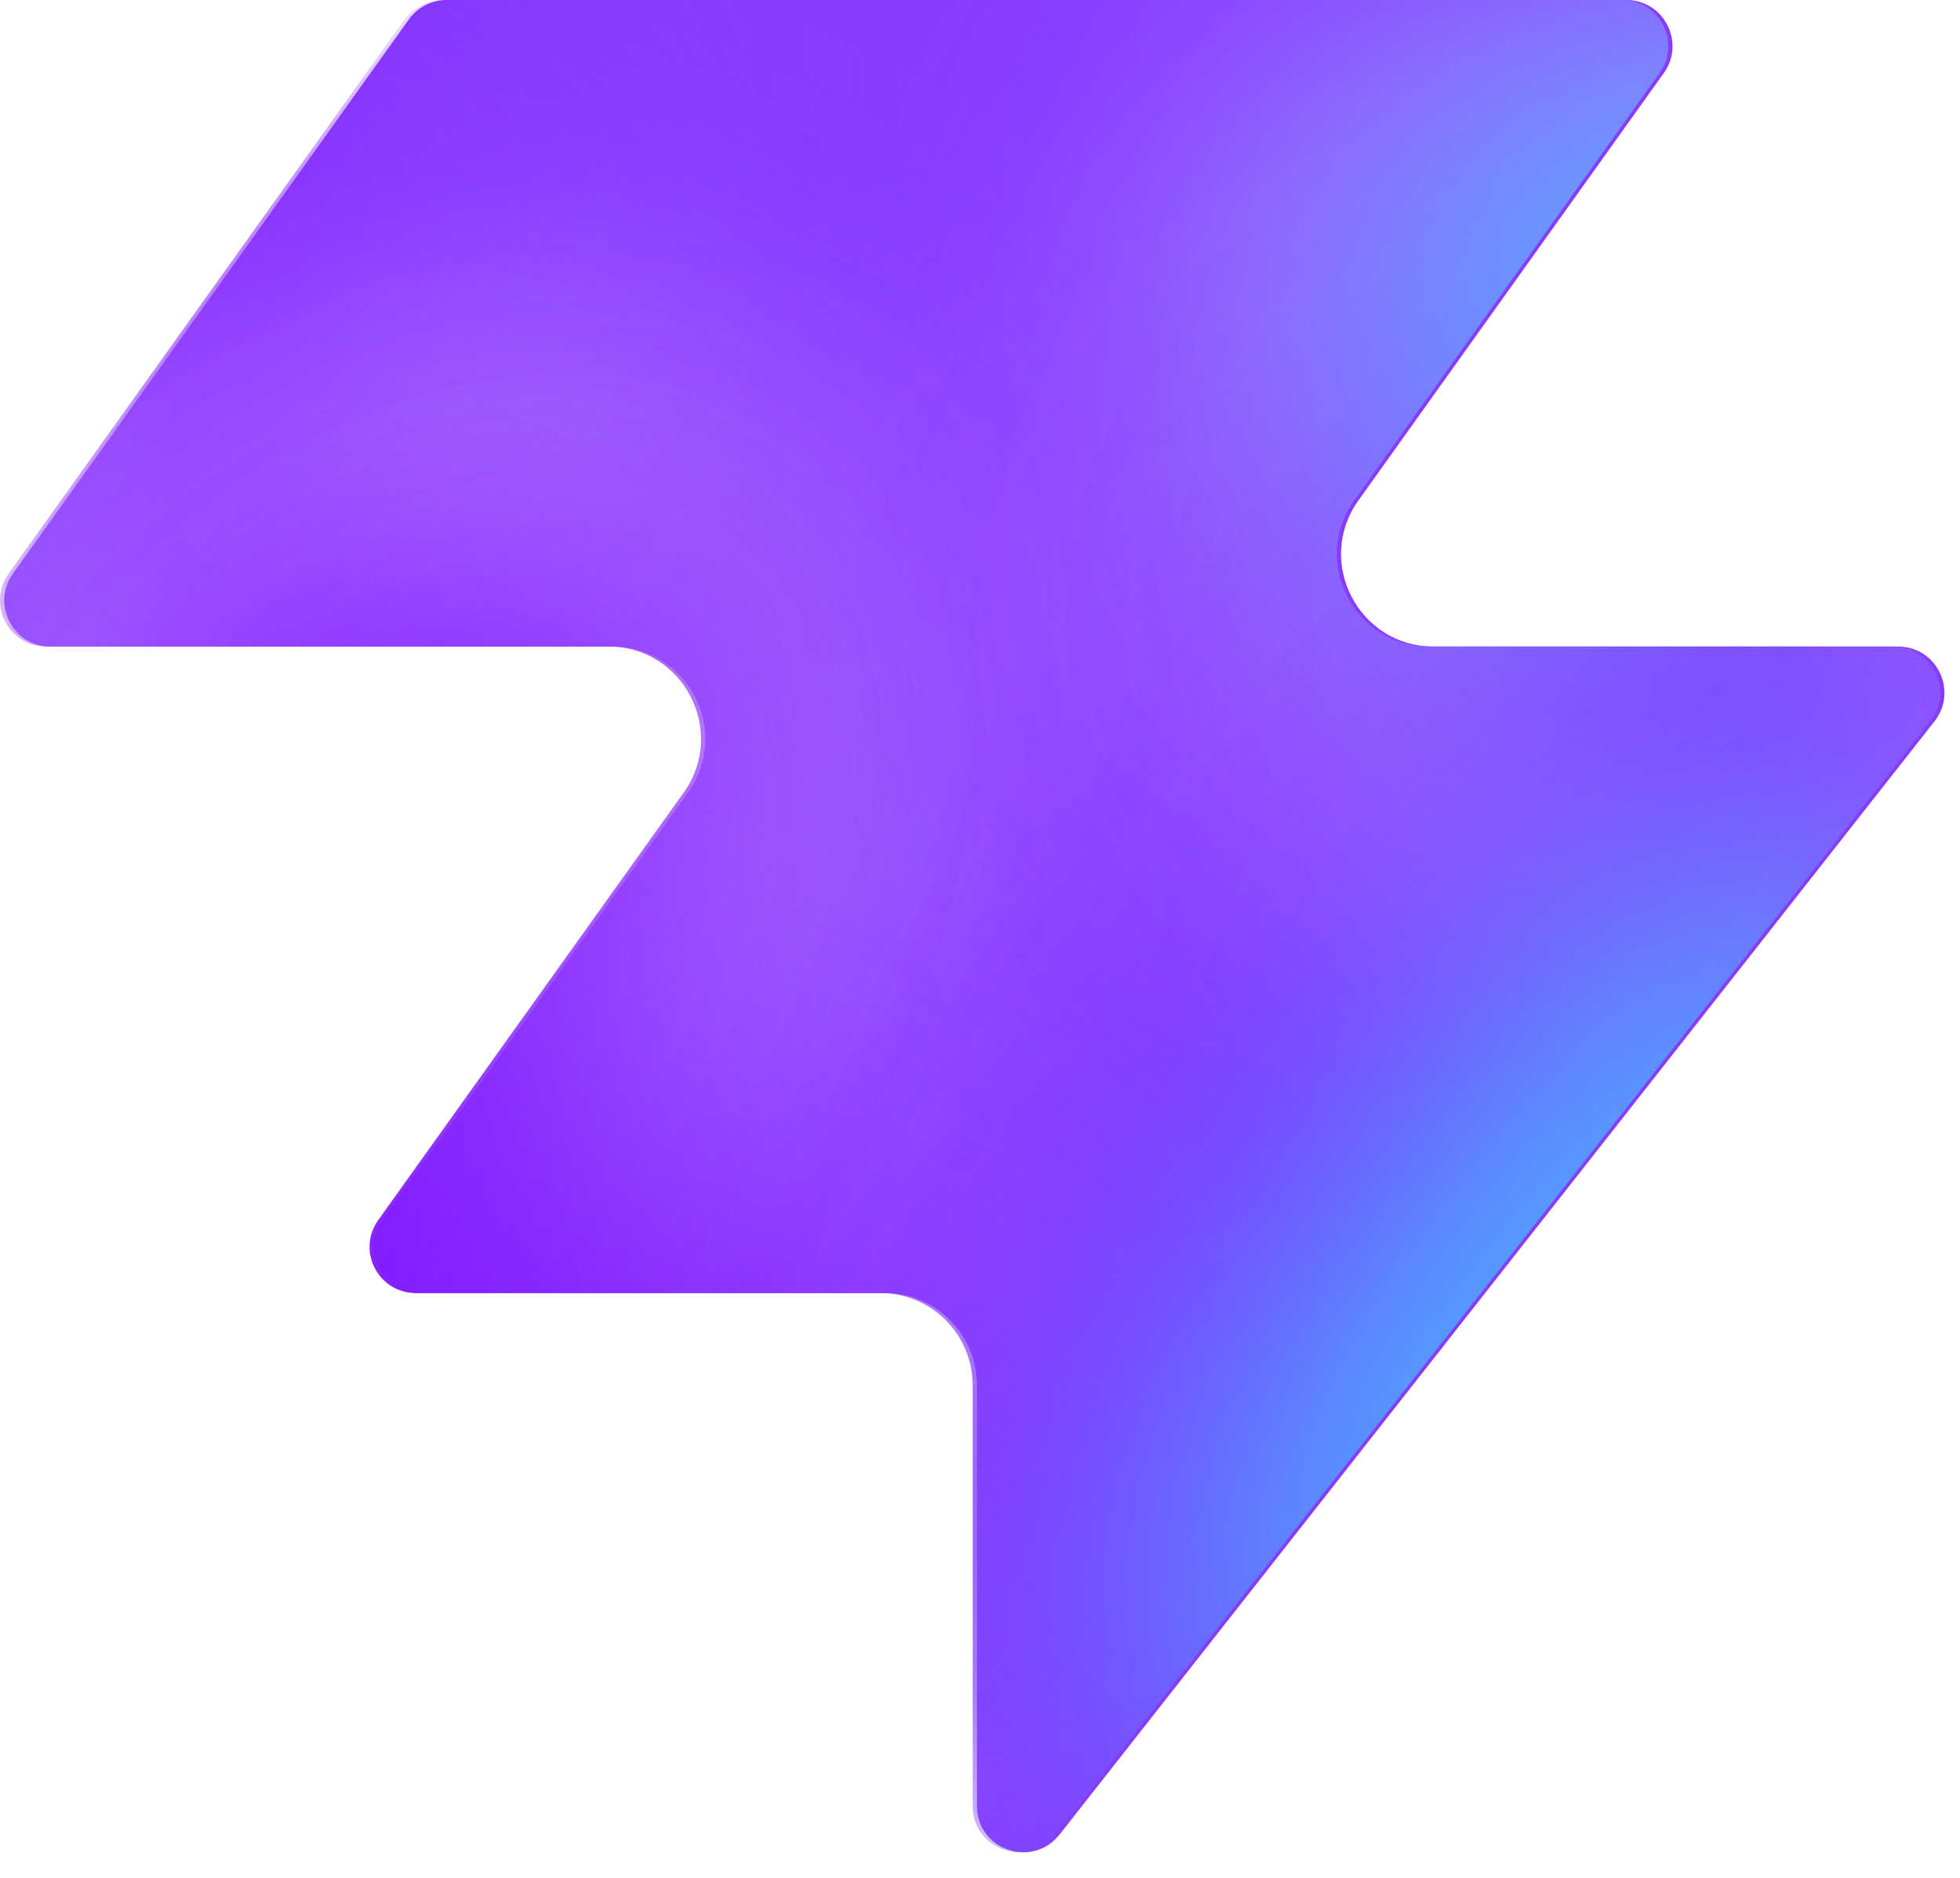
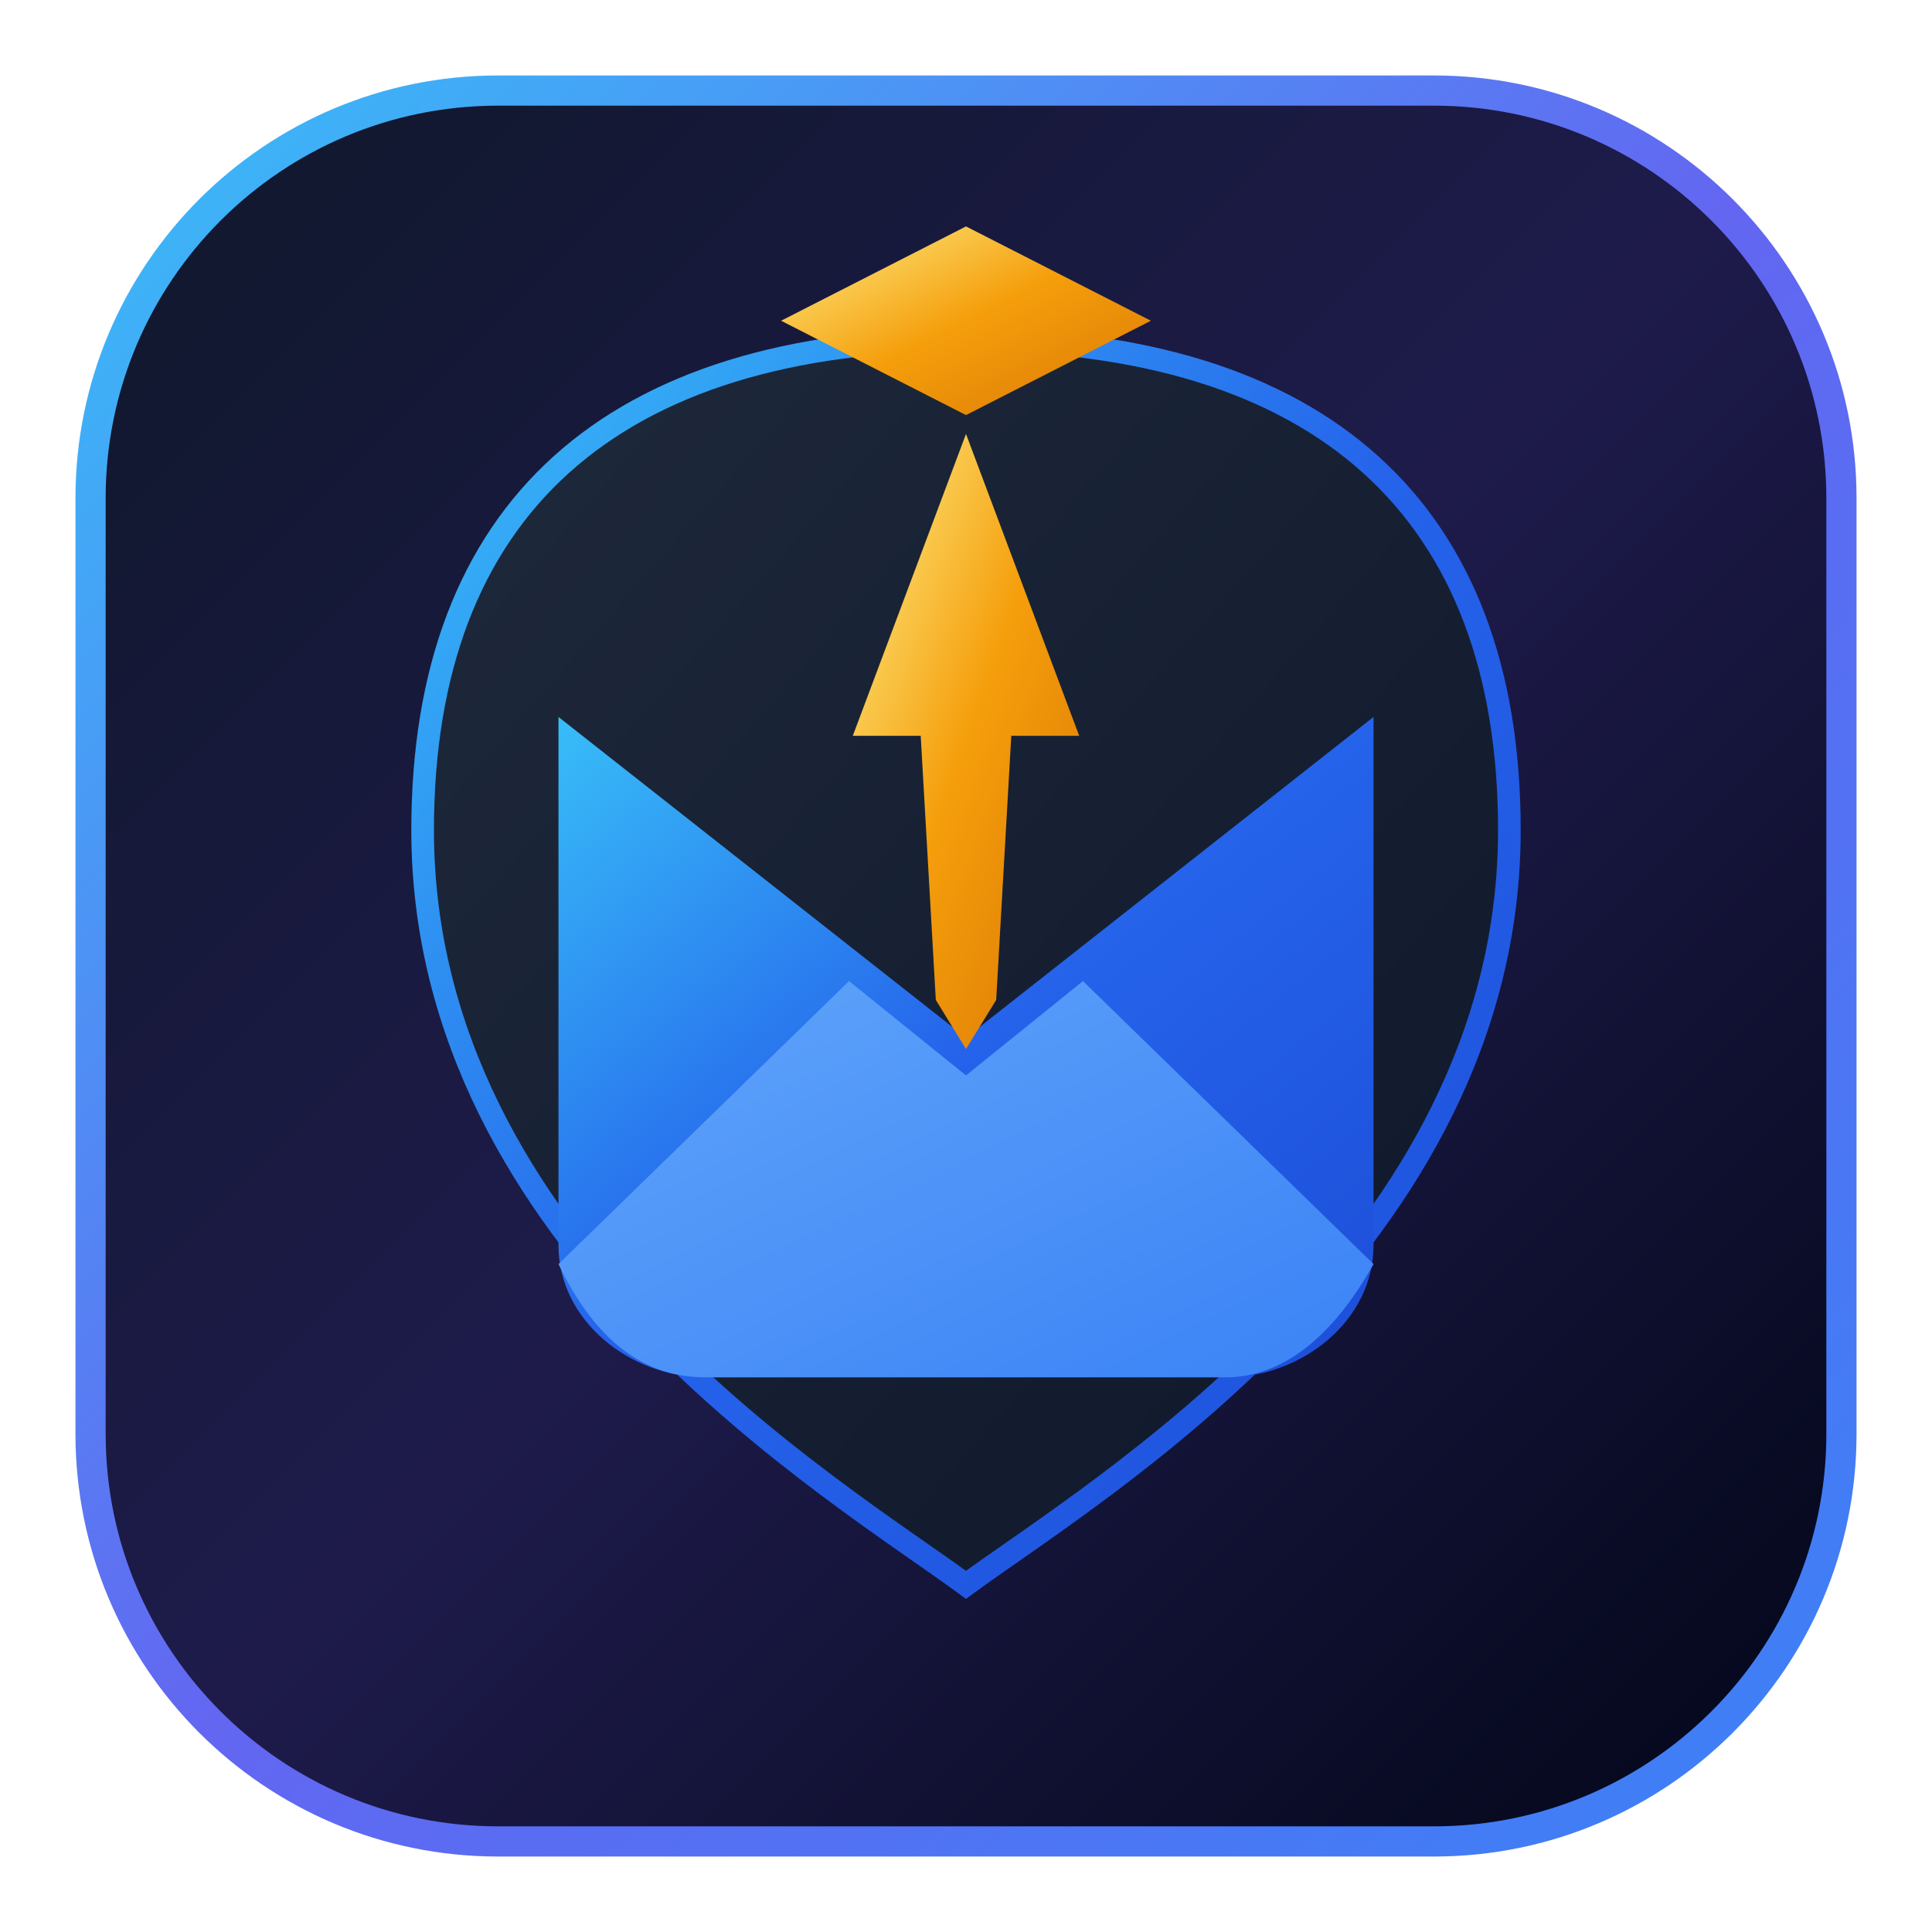
- <svg xmlns="http://www.w3.org/2000/svg" width="48" height="46" fill="none" viewBox="0 0 48 46">
-   <path fill="#863bff" d="M25.946 44.938c-.664.845-2.021.375-2.021-.698V33.937a2.26 2.26 0 0 0-2.262-2.262H10.287c-.92 0-1.456-1.04-.92-1.788l7.48-10.471c1.07-1.497 0-3.578-1.842-3.578H1.237c-.92 0-1.456-1.04-.92-1.788L10.013.474c.214-.297.556-.474.92-.474h28.894c.92 0 1.456 1.04.92 1.788l-7.48 10.471c-1.07 1.498 0 3.579 1.842 3.579h11.377c.943 0 1.473 1.088.89 1.83L25.947 44.94z" style="fill:#863bff;fill:color(display-p3 .525 .23 1);fill-opacity:1" />
-   <mask id="a" width="48" height="46" x="0" y="0" maskUnits="userSpaceOnUse" style="mask-type:alpha">
-     <path fill="#000" d="M25.842 44.938c-.664.844-2.021.375-2.021-.698V33.937a2.26 2.26 0 0 0-2.262-2.262H10.183c-.92 0-1.456-1.04-.92-1.788l7.48-10.471c1.07-1.498 0-3.579-1.842-3.579H1.133c-.92 0-1.456-1.04-.92-1.787L9.91.473c.214-.297.556-.474.92-.474h28.894c.92 0 1.456 1.04.92 1.788l-7.48 10.471c-1.07 1.498 0 3.578 1.842 3.578h11.377c.943 0 1.473 1.088.89 1.832L25.843 44.94z" style="fill:#000;fill-opacity:1" />
-   </mask>
-   <g mask="url(#a)">
-     <g filter="url(#b)">
-       <ellipse cx="5.508" cy="14.704" fill="#ede6ff" rx="5.508" ry="14.704" style="fill:#ede6ff;fill:color(display-p3 .927 .903 1);fill-opacity:1" transform="matrix(.00324 1 1 -.00324 -4.47 31.516)" />
-     </g>
-     <g filter="url(#c)">
-       <ellipse cx="10.399" cy="29.851" fill="#ede6ff" rx="10.399" ry="29.851" style="fill:#ede6ff;fill:color(display-p3 .927 .903 1);fill-opacity:1" transform="matrix(.00324 1 1 -.00324 -39.328 7.883)" />
-     </g>
-     <g filter="url(#d)">
-       <ellipse cx="5.508" cy="30.487" fill="#7e14ff" rx="5.508" ry="30.487" style="fill:#7e14ff;fill:color(display-p3 .492 .077 1);fill-opacity:1" transform="rotate(89.814 -25.913 -14.639)scale(1 -1)" />
-     </g>
-     <g filter="url(#e)">
-       <ellipse cx="5.508" cy="30.599" fill="#7e14ff" rx="5.508" ry="30.599" style="fill:#7e14ff;fill:color(display-p3 .492 .077 1);fill-opacity:1" transform="rotate(89.814 -32.644 -3.334)scale(1 -1)" />
-     </g>
-     <g filter="url(#f)">
-       <ellipse cx="5.508" cy="30.599" fill="#7e14ff" rx="5.508" ry="30.599" style="fill:#7e14ff;fill:color(display-p3 .492 .077 1);fill-opacity:1" transform="matrix(.00324 1 1 -.00324 -34.34 30.47)" />
-     </g>
-     <g filter="url(#g)">
-       <ellipse cx="14.072" cy="22.078" fill="#ede6ff" rx="14.072" ry="22.078" style="fill:#ede6ff;fill:color(display-p3 .927 .903 1);fill-opacity:1" transform="rotate(93.35 24.506 48.493)scale(-1 1)" />
-     </g>
-     <g filter="url(#h)">
-       <ellipse cx="3.47" cy="21.501" fill="#7e14ff" rx="3.47" ry="21.501" style="fill:#7e14ff;fill:color(display-p3 .492 .077 1);fill-opacity:1" transform="rotate(89.009 28.708 47.59)scale(-1 1)" />
-     </g>
-     <g filter="url(#i)">
-       <ellipse cx="3.47" cy="21.501" fill="#7e14ff" rx="3.47" ry="21.501" style="fill:#7e14ff;fill:color(display-p3 .492 .077 1);fill-opacity:1" transform="rotate(89.009 28.708 47.59)scale(-1 1)" />
-     </g>
-     <g filter="url(#j)">
-       <ellipse cx=".387" cy="8.972" fill="#7e14ff" rx="4.407" ry="29.108" style="fill:#7e14ff;fill:color(display-p3 .492 .077 1);fill-opacity:1" transform="rotate(39.51 .387 8.972)" />
-     </g>
-     <g filter="url(#k)">
-       <ellipse cx="47.523" cy="-6.092" fill="#7e14ff" rx="4.407" ry="29.108" style="fill:#7e14ff;fill:color(display-p3 .492 .077 1);fill-opacity:1" transform="rotate(37.892 47.523 -6.092)" />
-     </g>
-     <g filter="url(#l)">
-       <ellipse cx="41.412" cy="6.333" fill="#47bfff" rx="5.971" ry="9.665" style="fill:#47bfff;fill:color(display-p3 .28 .748 1);fill-opacity:1" transform="rotate(37.892 41.412 6.333)" />
-     </g>
-     <g filter="url(#m)">
-       <ellipse cx="-1.879" cy="38.332" fill="#7e14ff" rx="4.407" ry="29.108" style="fill:#7e14ff;fill:color(display-p3 .492 .077 1);fill-opacity:1" transform="rotate(37.892 -1.88 38.332)" />
-     </g>
-     <g filter="url(#n)">
-       <ellipse cx="-1.879" cy="38.332" fill="#7e14ff" rx="4.407" ry="29.108" style="fill:#7e14ff;fill:color(display-p3 .492 .077 1);fill-opacity:1" transform="rotate(37.892 -1.88 38.332)" />
-     </g>
-     <g filter="url(#o)">
-       <ellipse cx="35.651" cy="29.907" fill="#7e14ff" rx="4.407" ry="29.108" style="fill:#7e14ff;fill:color(display-p3 .492 .077 1);fill-opacity:1" transform="rotate(37.892 35.651 29.907)" />
-     </g>
-     <g filter="url(#p)">
-       <ellipse cx="38.418" cy="32.4" fill="#47bfff" rx="5.971" ry="15.297" style="fill:#47bfff;fill:color(display-p3 .28 .748 1);fill-opacity:1" transform="rotate(37.892 38.418 32.4)" />
-     </g>
-   </g>
+ <svg xmlns="http://www.w3.org/2000/svg" viewBox="0 0 512 512" width="100%" height="100%">
  <defs>
-     <filter id="b" width="60.045" height="41.654" x="-19.77" y="16.149" color-interpolation-filters="sRGB" filterUnits="userSpaceOnUse">
-       <feFlood flood-opacity="0" result="BackgroundImageFix" />
-       <feBlend in="SourceGraphic" in2="BackgroundImageFix" result="shape" />
-       <feGaussianBlur result="effect1_foregroundBlur_2002_17158" stdDeviation="7.659" />
-     </filter>
-     <filter id="c" width="90.34" height="51.437" x="-54.613" y="-7.533" color-interpolation-filters="sRGB" filterUnits="userSpaceOnUse">
-       <feFlood flood-opacity="0" result="BackgroundImageFix" />
-       <feBlend in="SourceGraphic" in2="BackgroundImageFix" result="shape" />
-       <feGaussianBlur result="effect1_foregroundBlur_2002_17158" stdDeviation="7.659" />
-     </filter>
-     <filter id="d" width="79.355" height="29.4" x="-49.64" y="2.03" color-interpolation-filters="sRGB" filterUnits="userSpaceOnUse">
-       <feFlood flood-opacity="0" result="BackgroundImageFix" />
-       <feBlend in="SourceGraphic" in2="BackgroundImageFix" result="shape" />
-       <feGaussianBlur result="effect1_foregroundBlur_2002_17158" stdDeviation="4.596" />
-     </filter>
-     <filter id="e" width="79.579" height="29.4" x="-45.045" y="20.029" color-interpolation-filters="sRGB" filterUnits="userSpaceOnUse">
-       <feFlood flood-opacity="0" result="BackgroundImageFix" />
-       <feBlend in="SourceGraphic" in2="BackgroundImageFix" result="shape" />
-       <feGaussianBlur result="effect1_foregroundBlur_2002_17158" stdDeviation="4.596" />
-     </filter>
-     <filter id="f" width="79.579" height="29.4" x="-43.513" y="21.178" color-interpolation-filters="sRGB" filterUnits="userSpaceOnUse">
-       <feFlood flood-opacity="0" result="BackgroundImageFix" />
-       <feBlend in="SourceGraphic" in2="BackgroundImageFix" result="shape" />
-       <feGaussianBlur result="effect1_foregroundBlur_2002_17158" stdDeviation="4.596" />
-     </filter>
-     <filter id="g" width="74.749" height="58.852" x="15.756" y="-17.901" color-interpolation-filters="sRGB" filterUnits="userSpaceOnUse">
-       <feFlood flood-opacity="0" result="BackgroundImageFix" />
-       <feBlend in="SourceGraphic" in2="BackgroundImageFix" result="shape" />
-       <feGaussianBlur result="effect1_foregroundBlur_2002_17158" stdDeviation="7.659" />
-     </filter>
-     <filter id="h" width="61.377" height="25.362" x="23.548" y="2.284" color-interpolation-filters="sRGB" filterUnits="userSpaceOnUse">
-       <feFlood flood-opacity="0" result="BackgroundImageFix" />
-       <feBlend in="SourceGraphic" in2="BackgroundImageFix" result="shape" />
-       <feGaussianBlur result="effect1_foregroundBlur_2002_17158" stdDeviation="4.596" />
-     </filter>
-     <filter id="i" width="61.377" height="25.362" x="23.548" y="2.284" color-interpolation-filters="sRGB" filterUnits="userSpaceOnUse">
-       <feFlood flood-opacity="0" result="BackgroundImageFix" />
-       <feBlend in="SourceGraphic" in2="BackgroundImageFix" result="shape" />
-       <feGaussianBlur result="effect1_foregroundBlur_2002_17158" stdDeviation="4.596" />
-     </filter>
-     <filter id="j" width="56.045" height="63.649" x="-27.636" y="-22.853" color-interpolation-filters="sRGB" filterUnits="userSpaceOnUse">
-       <feFlood flood-opacity="0" result="BackgroundImageFix" />
-       <feBlend in="SourceGraphic" in2="BackgroundImageFix" result="shape" />
-       <feGaussianBlur result="effect1_foregroundBlur_2002_17158" stdDeviation="4.596" />
-     </filter>
-     <filter id="k" width="54.814" height="64.646" x="20.116" y="-38.415" color-interpolation-filters="sRGB" filterUnits="userSpaceOnUse">
-       <feFlood flood-opacity="0" result="BackgroundImageFix" />
-       <feBlend in="SourceGraphic" in2="BackgroundImageFix" result="shape" />
-       <feGaussianBlur result="effect1_foregroundBlur_2002_17158" stdDeviation="4.596" />
-     </filter>
-     <filter id="l" width="33.541" height="35.313" x="24.641" y="-11.323" color-interpolation-filters="sRGB" filterUnits="userSpaceOnUse">
-       <feFlood flood-opacity="0" result="BackgroundImageFix" />
-       <feBlend in="SourceGraphic" in2="BackgroundImageFix" result="shape" />
-       <feGaussianBlur result="effect1_foregroundBlur_2002_17158" stdDeviation="4.596" />
-     </filter>
-     <filter id="m" width="54.814" height="64.646" x="-29.286" y="6.009" color-interpolation-filters="sRGB" filterUnits="userSpaceOnUse">
-       <feFlood flood-opacity="0" result="BackgroundImageFix" />
-       <feBlend in="SourceGraphic" in2="BackgroundImageFix" result="shape" />
-       <feGaussianBlur result="effect1_foregroundBlur_2002_17158" stdDeviation="4.596" />
-     </filter>
-     <filter id="n" width="54.814" height="64.646" x="-29.286" y="6.009" color-interpolation-filters="sRGB" filterUnits="userSpaceOnUse">
-       <feFlood flood-opacity="0" result="BackgroundImageFix" />
-       <feBlend in="SourceGraphic" in2="BackgroundImageFix" result="shape" />
-       <feGaussianBlur result="effect1_foregroundBlur_2002_17158" stdDeviation="4.596" />
-     </filter>
-     <filter id="o" width="54.814" height="64.646" x="8.244" y="-2.416" color-interpolation-filters="sRGB" filterUnits="userSpaceOnUse">
-       <feFlood flood-opacity="0" result="BackgroundImageFix" />
-       <feBlend in="SourceGraphic" in2="BackgroundImageFix" result="shape" />
-       <feGaussianBlur result="effect1_foregroundBlur_2002_17158" stdDeviation="4.596" />
-     </filter>
-     <filter id="p" width="39.409" height="43.623" x="18.713" y="10.588" color-interpolation-filters="sRGB" filterUnits="userSpaceOnUse">
-       <feFlood flood-opacity="0" result="BackgroundImageFix" />
-       <feBlend in="SourceGraphic" in2="BackgroundImageFix" result="shape" />
-       <feGaussianBlur result="effect1_foregroundBlur_2002_17158" stdDeviation="4.596" />
-     </filter>
+     <linearGradient id="bgGrad" x1="0%" y1="0%" x2="100%" y2="100%">
+       <stop offset="0%" stop-color="#0f172a" />
+       <stop offset="50%" stop-color="#1e1b4b" />
+       <stop offset="100%" stop-color="#020617" />
+     </linearGradient>
+     <linearGradient id="borderGrad" x1="0%" y1="0%" x2="100%" y2="100%">
+       <stop offset="0%" stop-color="#38bdf8" />
+       <stop offset="50%" stop-color="#6366f1" />
+       <stop offset="100%" stop-color="#3b82f6" />
+     </linearGradient>
+     <linearGradient id="shieldGrad" x1="0%" y1="0%" x2="100%" y2="100%">
+       <stop offset="0%" stop-color="#1e293b" />
+       <stop offset="100%" stop-color="#0f172a" />
+     </linearGradient>
+     <linearGradient id="letterGrad" x1="0%" y1="0%" x2="100%" y2="100%">
+       <stop offset="0%" stop-color="#38bdf8" />
+       <stop offset="50%" stop-color="#2563eb" />
+       <stop offset="100%" stop-color="#1d4ed8" />
+     </linearGradient>
+     <linearGradient id="letterFoldGrad" x1="0%" y1="0%" x2="100%" y2="100%">
+       <stop offset="0%" stop-color="#60a5fa" />
+       <stop offset="100%" stop-color="#3b82f6" />
+     </linearGradient>
+     <linearGradient id="goldGrad" x1="0%" y1="0%" x2="100%" y2="100%">
+       <stop offset="0%" stop-color="#fef08a" />
+       <stop offset="50%" stop-color="#f59e0b" />
+       <stop offset="100%" stop-color="#d97706" />
+     </linearGradient>
  </defs>
+   <rect x="24" y="24" width="464" height="464" rx="108" fill="url(#bgGrad)" stroke="url(#borderGrad)" stroke-width="8" />
+   <path d="M 256 90 C 350 90, 400 135, 400 220 C 400 330, 290 395, 256 420 C 222 395, 112 330, 112 220 C 112 135, 162 90, 256 90 Z" fill="url(#shieldGrad)" stroke="url(#letterGrad)" stroke-width="6" />
+   <path d="M 148 190 L 256 275 L 364 190 L 364 330 C 364 350, 345 365, 325 365 L 187 365 C 167 365, 148 350, 148 330 Z" fill="url(#letterGrad)" />
+   <path d="M 148 335 L 225 260 L 256 285 L 287 260 L 364 335 C 350 360, 335 365, 325 365 L 187 365 C 175 365, 160 360, 148 335 Z" fill="url(#letterFoldGrad)" />
+   <path d="M 256 115 L 286 195 L 268 195 L 264 265 L 256 278 L 248 265 L 244 195 L 226 195 Z" fill="url(#goldGrad)" />
+   <path d="M 256 60 L 305 85 L 256 110 L 207 85 Z" fill="url(#goldGrad)" />
</svg>
